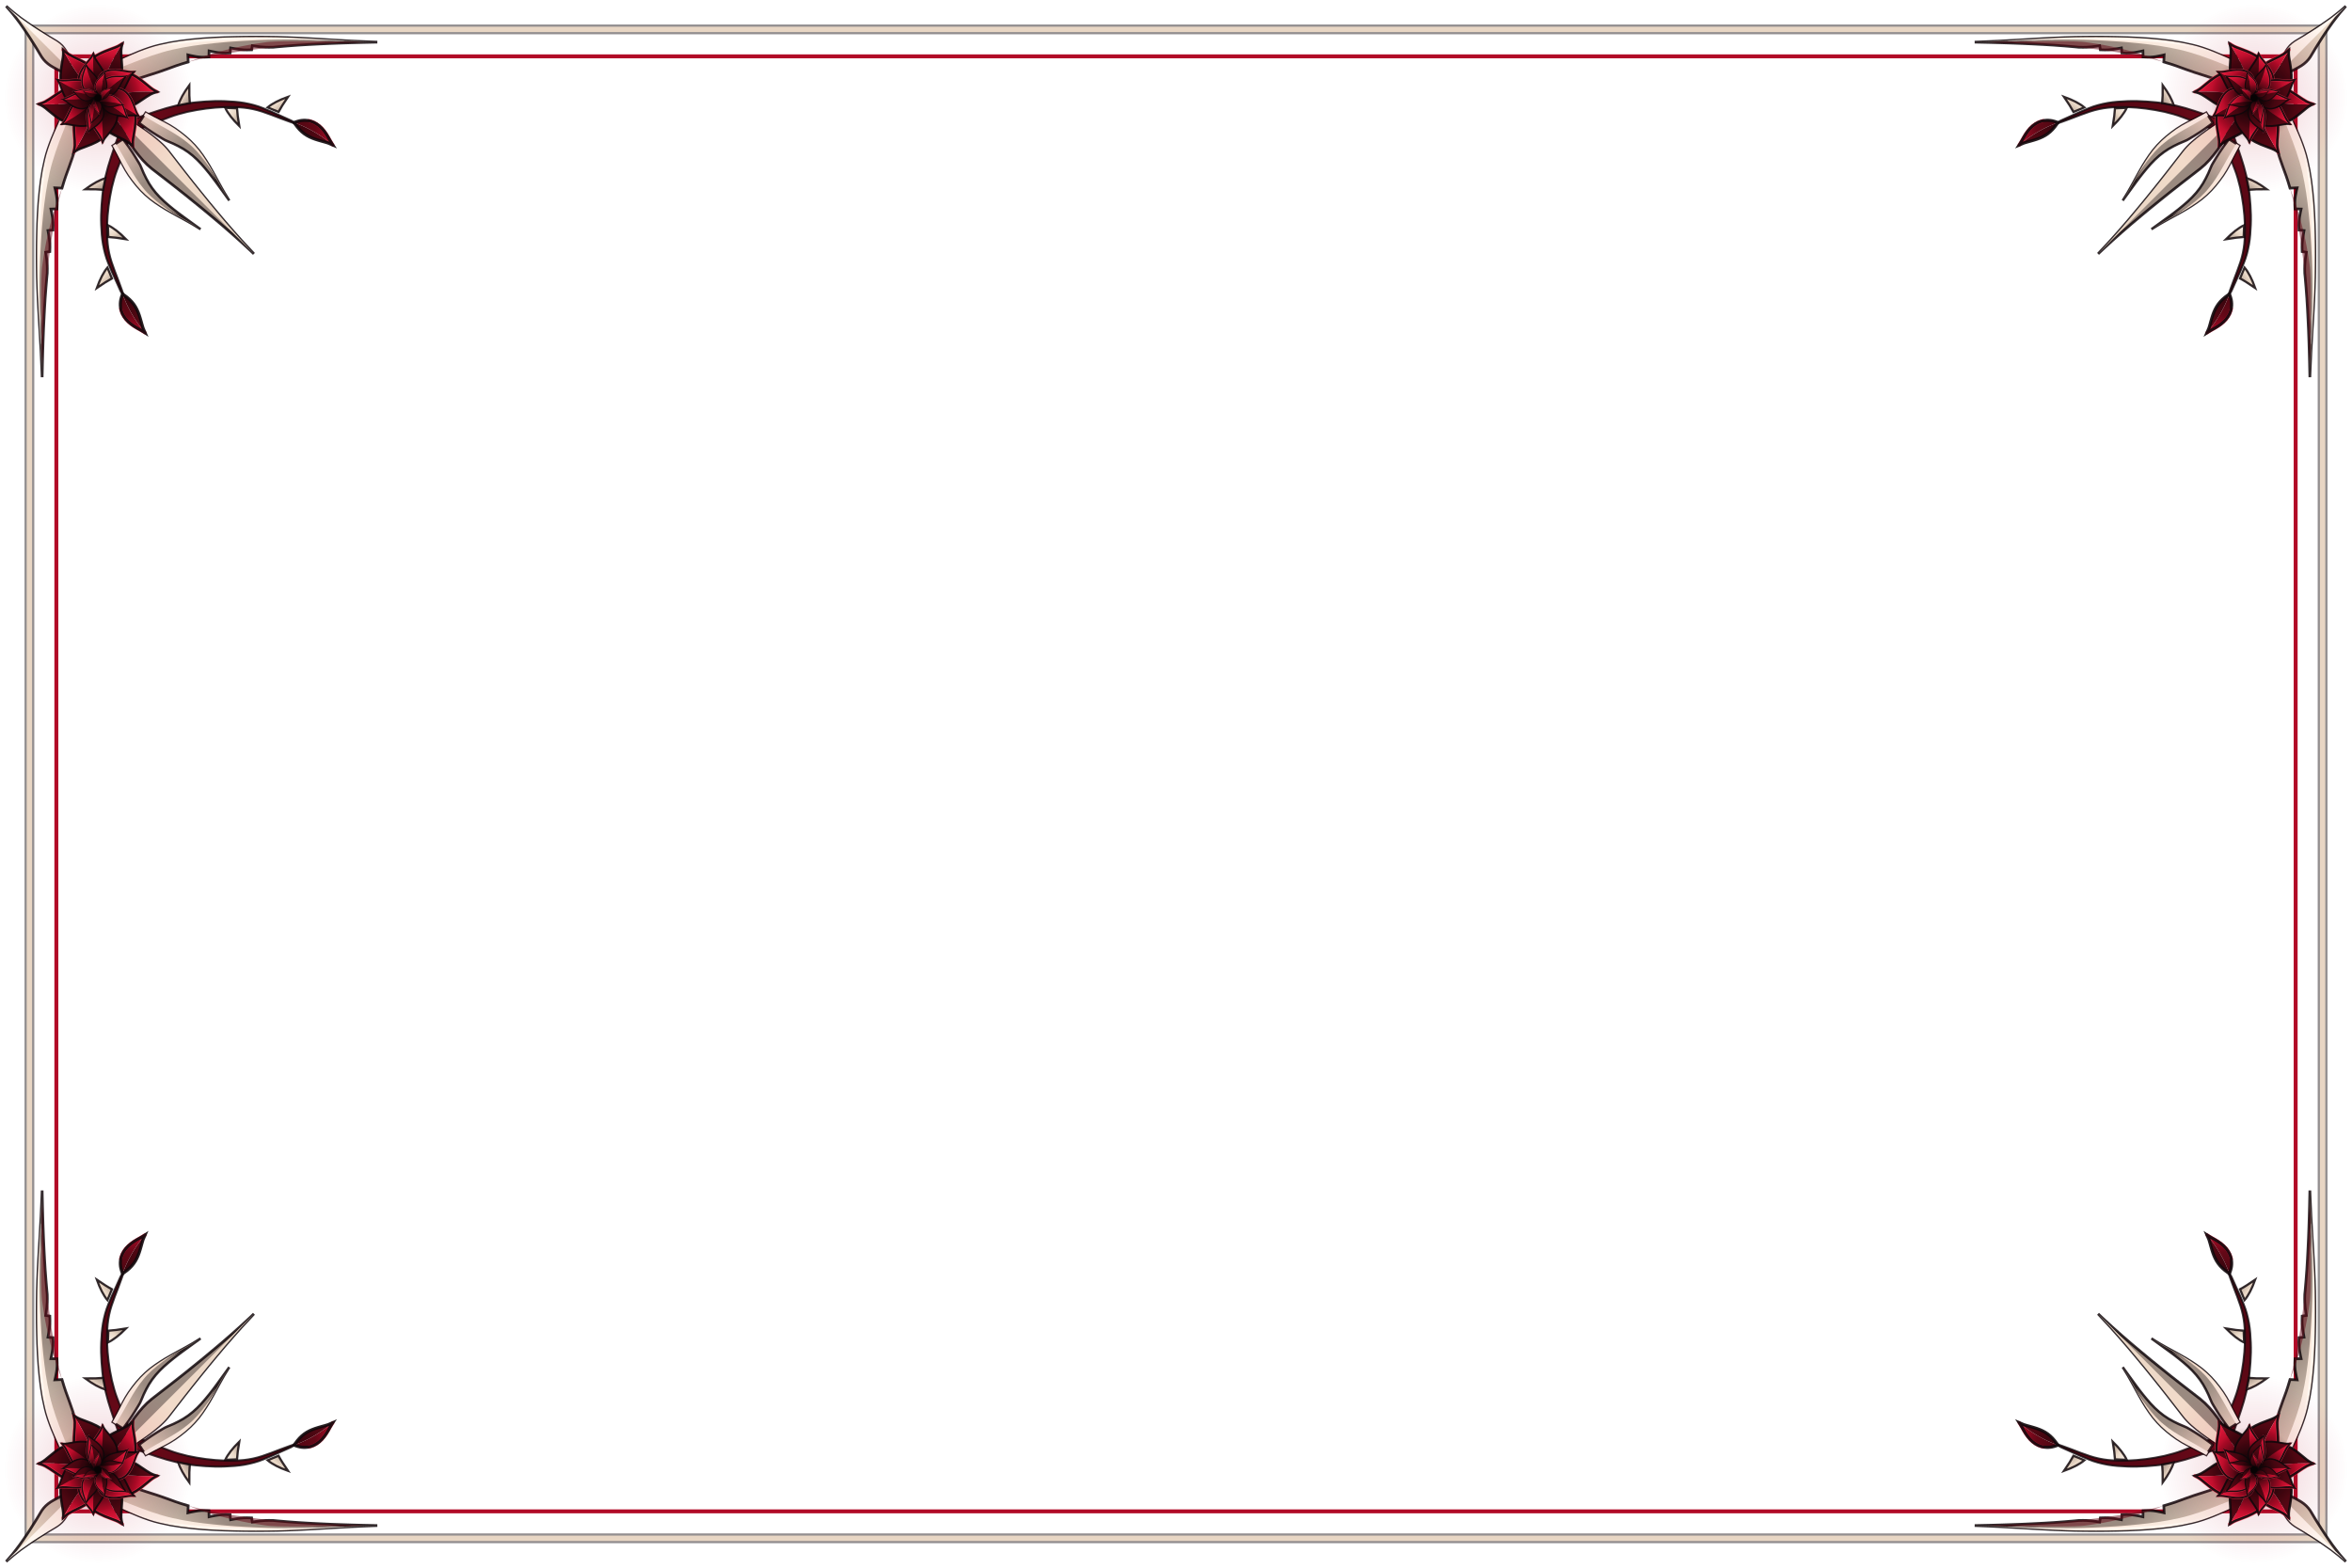
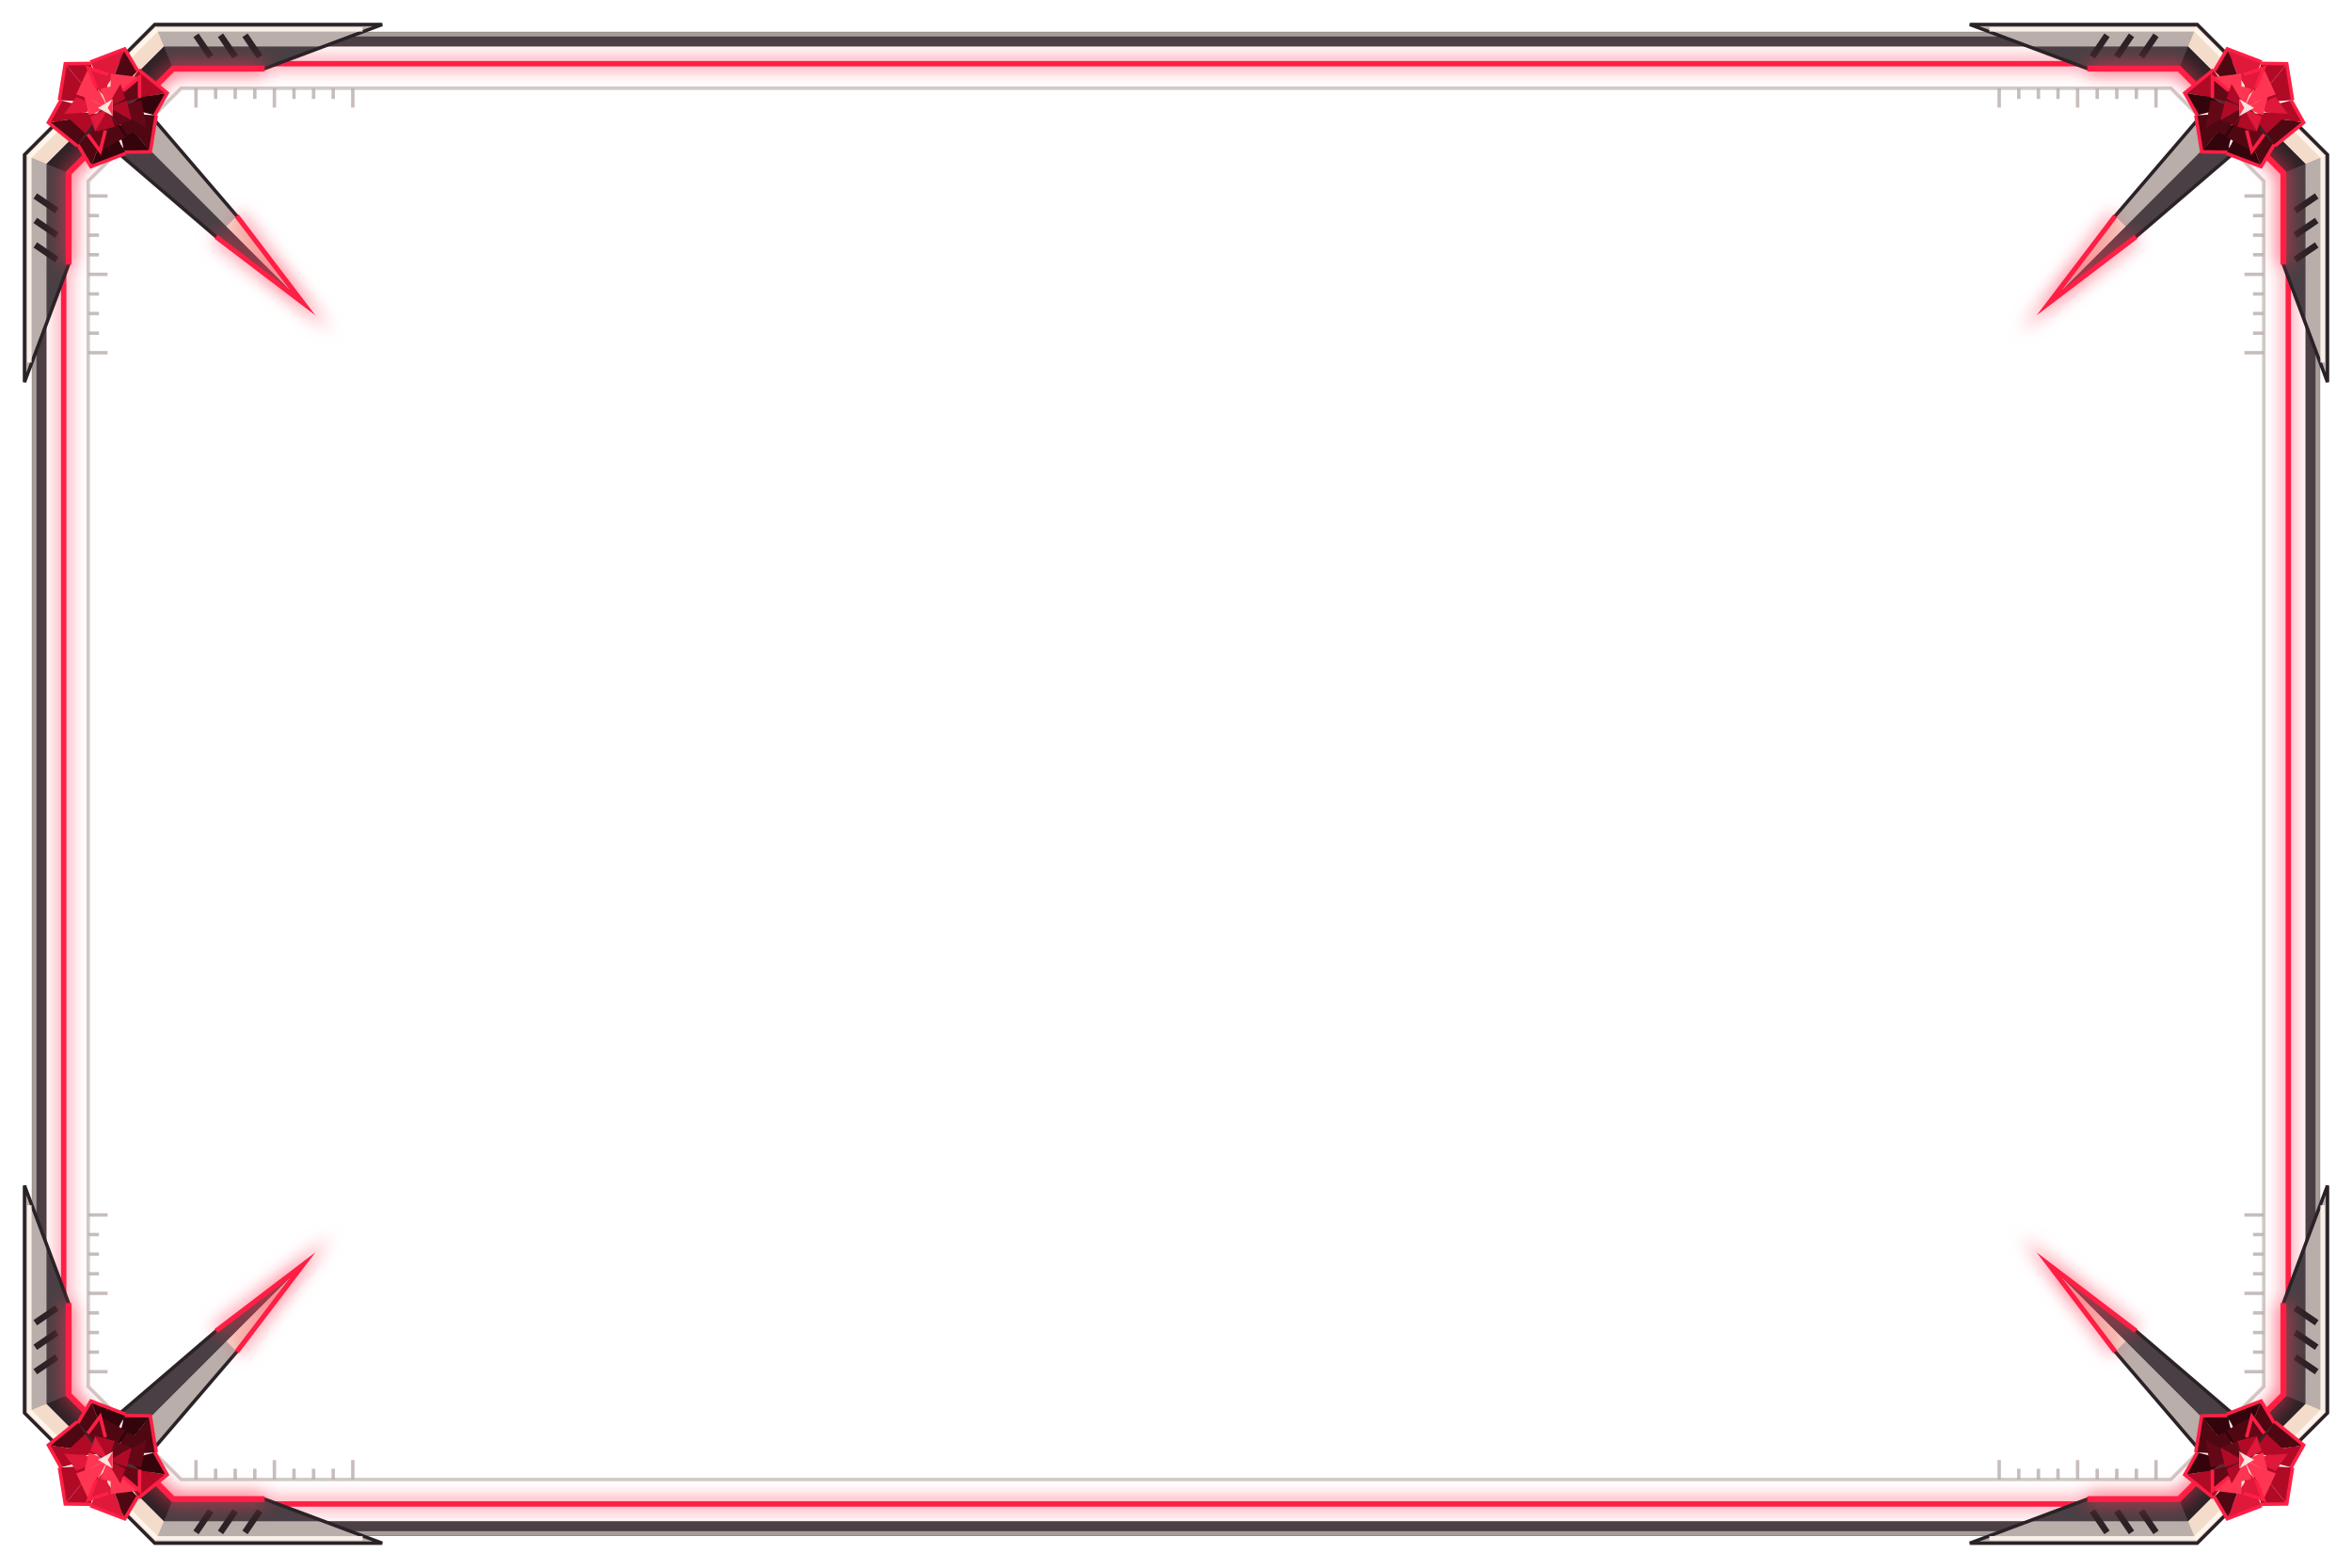
- <svg xmlns="http://www.w3.org/2000/svg" viewBox="0 0 480 320" width="480" height="320" fill="none">
+ <svg xmlns="http://www.w3.org/2000/svg" viewBox="0 0 480 320" width="480" height="320">
  <defs>
-     <linearGradient id="ruinous-frame-card-bl1" gradientUnits="userSpaceOnUse" x1="38.62" y1="-1.32" x2="60.06" y2="23.33">
-       <stop offset="0" stop-color="#fff7f0" />
-       <stop offset="0.55" stop-color="#f4dccb" />
-       <stop offset="1" stop-color="#e8d6c4" />
-     </linearGradient>
-     <linearGradient id="ruinous-frame-card-bs2" gradientUnits="userSpaceOnUse" x1="38.62" y1="-1.32" x2="60.06" y2="23.33">
-       <stop offset="0" stop-color="#e8d6c4" />
-       <stop offset="0.4" stop-color="#9a8a80" />
-       <stop offset="1" stop-color="#9a8a80" />
-     </linearGradient>
-     <linearGradient id="ruinous-frame-card-tn3" gradientUnits="userSpaceOnUse" x1="26" y1="0" x2="60" y2="0">
-       <stop offset="0" stop-color="#640817" />
-       <stop offset="1" stop-color="#4f0712" />
-     </linearGradient>
-     <linearGradient id="ruinous-frame-card-thorn-grad" x1="0" y1="0" x2="1" y2="1">
-       <stop offset="0" stop-color="#fff7f0" />
-       <stop offset="0.5" stop-color="#e8d6c4" />
-       <stop offset="1" stop-color="#9a8a80" />
-     </linearGradient>
-     <linearGradient id="ruinous-frame-card-pg-lit" x1="0" y1="1" x2="0" y2="0">
-       <stop offset="0" stop-color="#34040c" />
-       <stop offset="0.3" stop-color="#640817" />
-       <stop offset="0.66" stop-color="#b10a27" />
-       <stop offset="0.9" stop-color="#e0183a" />
-       <stop offset="1" stop-color="#ff3653" />
-     </linearGradient>
-     <linearGradient id="ruinous-frame-card-pg-shd" x1="0" y1="1" x2="0" y2="0">
-       <stop offset="0" stop-color="#070304" />
-       <stop offset="0.35" stop-color="#34040c" />
-       <stop offset="0.75" stop-color="#4f0712" />
-       <stop offset="1" stop-color="#640817" />
-     </linearGradient>
-     <linearGradient id="ruinous-frame-card-lg-lit" x1="0" y1="1" x2="0" y2="0">
-       <stop offset="0" stop-color="#4f0712" />
-       <stop offset="0.5" stop-color="#640817" />
-       <stop offset="1" stop-color="#b10a27" />
-     </linearGradient>
-     <linearGradient id="ruinous-frame-card-lg-shd" x1="0" y1="1" x2="0" y2="0">
-       <stop offset="0" stop-color="#34040c" />
-       <stop offset="0.6" stop-color="#4f0712" />
-       <stop offset="1" stop-color="#640817" />
-     </linearGradient>
-     <path id="ruinous-frame-card-ll" d="M0 0Q-5.91-7.3-8.15-11.07T-11.95-18.69T-14.4-26.41T-15.56-34.17T-15.5-41.88T-14.3-49.47Q-13.43-53.23-12.06-56.89T-8.87-64.09T-4.85-71.06T-0.16-77.76T5.03-84.23T10.46-90.52Q13.2-93.63 15.6-96.82L18-100Q15.52-92.86 14.37-89.29T12.17-82.14T10.15-75T8.31-67.86T6.66-60.71T5.19-53.57Q4.5-50 3.9-46.43T2.8-39.29T1.88-32.14T1.15-25T0.6-17.86T0.23-10.71Q0.09-7.14 0.05-3.57L0 0Z" />
-     <path id="ruinous-frame-card-lr" d="M0 0Q0.09-7.14 0.23-10.71T0.6-17.86T1.15-25T1.88-32.14T2.8-39.29T3.9-46.43Q4.5-50 5.19-53.57T6.66-60.71T8.31-67.86T10.15-75T12.17-82.14T14.37-89.29Q15.52-92.86 16.76-96.43L18-100Q17.42-92.22 17.57-88.27T18.01-80.43T18.58-72.74T19.08-65.24T19.36-57.95T19.3-50.86Q19.17-47.36 18.8-43.94T17.77-37.17T16.15-30.48T13.87-23.84T10.86-17.18T7.09-10.42Q5-7.02 2.5-3.51L0 0Z" />
-     <path id="ruinous-frame-card-lo" d="M0 0Q-5.91-7.3-8.15-11.07T-11.95-18.69T-14.4-26.41T-15.56-34.17T-15.5-41.88T-14.3-49.47Q-13.43-53.23-12.06-56.89T-8.87-64.09T-4.85-71.06T-0.16-77.76T5.03-84.23T10.46-90.52Q13.2-93.63 15.6-96.82L18-100Q17.42-92.22 17.57-88.27T18.01-80.43T18.58-72.74T19.08-65.24T19.36-57.95T19.3-50.86Q19.17-47.36 18.8-43.94T17.77-37.17T16.15-30.48T13.87-23.84T10.86-17.18T7.09-10.42Q5-7.02 2.5-3.51L0 0Z" stroke="#10070a" stroke-width="6.94" stroke-opacity="0.9" />
-     <g id="ruinous-frame-card-la">
-       <use href="#ruinous-frame-card-ll" fill="url(#ruinous-frame-card-lg-lit)" />
-       <use href="#ruinous-frame-card-lr" fill="url(#ruinous-frame-card-lg-shd)" />
-       <path d="M-15.29-30.3Q-15.82-38.04-15.5-41.88T-14.3-49.47T-12.06-56.89T-8.87-64.09T-4.85-71.06T-0.16-77.76Q2.34-81.05 5.03-84.23T10.46-90.52T15.6-96.82L18-100" stroke="#e0183a" stroke-width="7.64" stroke-opacity="0.75" stroke-linecap="round" />
-       <use href="#ruinous-frame-card-lo" />
+     <filter id="ruinous-frame-card-glow" filterUnits="userSpaceOnUse" x="-12" y="-12" width="504" height="344" color-interpolation-filters="sRGB">
+       <feGaussianBlur stdDeviation="1.7" />
+     </filter>
+   </defs>
+   <g>
+     <path d="M8 32.83L32.83 8L447.17 8L472 32.83L472 287.17L447.17 312L32.83 312L8 287.17Z" fill="none" stroke="#4a3f44" stroke-width="3" stroke-linejoin="miter" />
+     <path d="M7 32.41L32.41 7L447.59 7L473 32.41L473 287.59L447.59 313L32.41 313L7 287.59Z" fill="none" stroke="#b9aeaa" stroke-width="0.9" opacity="0.85" />
+     <path d="M18 36.97L36.97 18L443.03 18L462 36.97L462 283.03L443.03 302L36.97 302L18 283.03Z" fill="none" stroke="#9a8a80" stroke-width="0.7" opacity="0.45" />
+   </g>
+   <g filter="url(#ruinous-frame-card-glow)" opacity="0.55">
+     <path d="M13 34.9L34.9 13L445.1 13L467 34.9L467 285.1L445.1 307L34.9 307L13 285.1Z" fill="none" stroke="#ff3653" stroke-width="2.4" stroke-linejoin="miter" stroke-miterlimit="10" />
+   </g>
+   <path d="M13 34.9L34.9 13L445.1 13L467 34.9L467 285.1L445.1 307L34.9 307L13 285.1Z" fill="none" stroke="#ff1f45" stroke-width="1.1" stroke-linejoin="miter" stroke-miterlimit="10" />
+   <g id="ruinous-frame-card-corner">
+     <g>
+       <polygon points="31.36,24.29 48.33,44.09 61.77,61.77 46.21,46.21 27.83,27.83" fill="#b9aeaa" />
+       <polygon points="27.83,27.83 46.21,46.21 61.77,61.77 44.09,48.33 24.29,31.36" fill="#4a3f44" />
+       <polygon points="48.33,44.09 61.77,61.77 46.21,46.21" fill="#f4dccb" />
+       <path d="M31.36 24.29L48.33 44.09L61.77 61.77L44.09 48.33L24.29 31.36Z" fill="none" stroke="#2a2226" stroke-width="0.7" />
+       <polygon points="5,78 5,31.59 31.59,5 78,5 66,9.5 33.45,9.5 9.5,33.45 9.5,66" fill="#b9aeaa" />
+       <polygon points="9.5,66 9.5,33.45 33.45,9.5 66,9.5 54,14 35.31,14 14,35.31 14,54" fill="#4a3f44" />
+       <polygon points="5,31.59 31.59,5 33.45,9.5 9.5,33.45" fill="#f4dccb" />
+       <polygon points="33.45,9.5 9.5,33.45 14,35.31 35.31,14" fill="#2a2226" />
+       <path d="M5 78L5 31.59L31.59 5L78 5L54 14L35.31 14L14 35.31L14 54Z" fill="none" stroke="#2a2226" stroke-width="0.7" />
+       <polyline points="6,74 6,31.99 31.99,6 74,6" fill="none" stroke="#fff7f0" stroke-width="0.9" opacity="0.9" />
+       <path d="M40 18L40 21.96M44 18L44 20.2M48 18L48 20.2M52 18L52 20.2M56 18L56 21.96M60 18L60 20.2M64 18L64 20.2M68 18L68 20.2M72 18L72 21.96" stroke="#b9aeaa" stroke-width="0.7" opacity="0.8" />
+       <polyline points="40,7.2 43,11.6" fill="none" stroke="#2a2226" stroke-width="1.3" />
+       <polyline points="45,7.2 48,11.6" fill="none" stroke="#2a2226" stroke-width="1.3" />
+       <polyline points="50,7.2 53,11.6" fill="none" stroke="#2a2226" stroke-width="1.3" />
+       <path d="M18 40L21.96 40M18 44L20.2 44M18 48L20.2 48M18 52L20.2 52M18 56L21.96 56M18 60L20.2 60M18 64L20.2 64M18 68L20.2 68M18 72L21.96 72" stroke="#b9aeaa" stroke-width="0.7" opacity="0.8" />
+       <polyline points="7.2,40 11.6,43" fill="none" stroke="#2a2226" stroke-width="1.3" />
+       <polyline points="7.2,45 11.6,48" fill="none" stroke="#2a2226" stroke-width="1.3" />
+       <polyline points="7.2,50 11.6,53" fill="none" stroke="#2a2226" stroke-width="1.3" />
    </g>
-     <g id="ruinous-frame-card-lb">
-       <use href="#ruinous-frame-card-ll" fill="url(#ruinous-frame-card-lg-shd)" />
-       <use href="#ruinous-frame-card-lr" fill="url(#ruinous-frame-card-lg-lit)" />
-       <path d="M15.18-27.16Q17.12-33.81 17.77-37.17T18.8-43.94T19.3-50.86T19.36-57.95T19.08-65.24T18.58-72.74Q18.29-76.54 18.01-80.43T17.57-88.27T17.71-96.11L18-100" stroke="#e0183a" stroke-width="7.64" stroke-opacity="0.75" stroke-linecap="round" />
-       <use href="#ruinous-frame-card-lo" />
+     <g filter="url(#ruinous-frame-card-glow)" opacity="0.6">
+       <polyline points="48.33,44.09 61.77,61.77 44.09,48.33" fill="none" stroke="#ff3653" stroke-width="2.2" stroke-linejoin="miter" stroke-miterlimit="10" />
+       <polyline points="54,14 35.31,14 14,35.31 14,54" fill="none" stroke="#ff3653" stroke-width="2.6" stroke-linejoin="miter" stroke-miterlimit="10" />
    </g>
-     <linearGradient id="ruinous-frame-card-bl4" gradientUnits="userSpaceOnUse" x1="30.67" y1="22.2" x2="46.89" y2="40.85">
-       <stop offset="0" stop-color="#fff7f0" />
-       <stop offset="0.55" stop-color="#f4dccb" />
-       <stop offset="1" stop-color="#e8d6c4" />
-     </linearGradient>
-     <linearGradient id="ruinous-frame-card-bs5" gradientUnits="userSpaceOnUse" x1="30.67" y1="22.2" x2="46.89" y2="40.85">
-       <stop offset="0" stop-color="#e8d6c4" />
-       <stop offset="0.4" stop-color="#9a8a80" />
-       <stop offset="1" stop-color="#9a8a80" />
-     </linearGradient>
-     <linearGradient id="ruinous-frame-card-bl6" gradientUnits="userSpaceOnUse" x1="6" y1="6" x2="50" y2="50">
-       <stop offset="0" stop-color="#fff7f0" />
-       <stop offset="0.55" stop-color="#f4dccb" />
-       <stop offset="1" stop-color="#e8d6c4" />
-     </linearGradient>
-     <linearGradient id="ruinous-frame-card-bs7" gradientUnits="userSpaceOnUse" x1="6" y1="6" x2="50" y2="50">
-       <stop offset="0" stop-color="#e8d6c4" />
-       <stop offset="0.4" stop-color="#9a8a80" />
-       <stop offset="1" stop-color="#9a8a80" />
-     </linearGradient>
-     <radialGradient id="ruinous-frame-card-halo8" gradientUnits="userSpaceOnUse" cx="20" cy="20" r="19.2">
-       <stop offset="0" stop-color="#ff3653" stop-opacity="0.3" />
-       <stop offset="0.4" stop-color="#b10a27" stop-opacity="0.12" />
-       <stop offset="1" stop-color="#b10a27" stop-opacity="0" />
-     </radialGradient>
-     <path id="ruinous-frame-card-bl" d="M0 0Q-9.64-7.37-14.17-11.26T-22.23-19.2T-28.09-27.36T-31.59-35.58T-32.71-43.72T-31.58-51.63Q-30.47-55.51-28.39-59.21T-23.39-66.38T-16.93-73.11T-9.41-79.39T-1.33-85.3T6.62-91.01Q10.46-93.85 13.23-96.92L16-100Q13.8-92.86 12.78-89.29T10.82-82.14T9.02-75T7.39-67.86T5.92-60.71T4.61-53.57Q4-50 3.47-46.43T2.49-39.29T1.67-32.14T1.02-25T0.53-17.86T0.2-10.71Q0.08-7.14 0.04-3.57L0 0Z" />
-     <path id="ruinous-frame-card-br" d="M0 0Q0.08-7.14 0.2-10.71T0.53-17.86T1.02-25T1.67-32.14T2.49-39.29T3.47-46.43Q4-50 4.61-53.57T5.92-60.71T7.39-67.86T9.02-75T10.82-82.14T12.78-89.29Q13.8-92.86 14.9-96.43L16-100Q16.21-92.14 17.23-88.04T19.61-79.86T22.36-71.82T25-64.06T27.14-56.61T28.51-49.49Q28.96-46.01 28.85-42.66T27.98-36.08T25.76-29.65T22.1-23.29T17.01-16.88T10.62-10.32Q7.12-6.98 3.56-3.49L0 0Z" />
-     <path id="ruinous-frame-card-bo" d="M0 0Q-9.64-7.37-14.17-11.26T-22.23-19.2T-28.09-27.36T-31.59-35.58T-32.71-43.72T-31.58-51.63Q-30.47-55.51-28.39-59.21T-23.39-66.38T-16.93-73.11T-9.41-79.39T-1.33-85.3T6.62-91.01Q10.46-93.85 13.23-96.92L16-100Q16.21-92.14 17.23-88.04T19.61-79.86T22.36-71.82T25-64.06T27.14-56.61T28.51-49.49Q28.96-46.01 28.85-42.66T27.98-36.08T25.76-29.65T22.1-23.29T17.01-16.88T10.62-10.32Q7.12-6.98 3.56-3.49L0 0Z" stroke="#10070a" stroke-width="4.17" stroke-opacity="0.9" />
-     <g id="ruinous-frame-card-ba">
-       <use href="#ruinous-frame-card-bl" fill="url(#ruinous-frame-card-pg-lit)" />
-       <use href="#ruinous-frame-card-br" fill="url(#ruinous-frame-card-pg-shd)" />
-       <path d="M-30.44-31.47Q-32.73-39.69-32.71-43.72T-31.58-51.63T-28.39-59.21T-23.39-66.38T-16.93-73.11T-9.41-79.39Q-5.43-82.42-1.33-85.3T6.62-91.01T13.23-96.92L16-100" stroke="#ff3653" stroke-width="5.83" stroke-opacity="0.75" stroke-linecap="round" />
-       <use href="#ruinous-frame-card-bo" />
+     <g>
+       <polyline points="48.33,44.09 61.77,61.77 44.09,48.33" fill="none" stroke="#ff1f45" stroke-width="1" stroke-linejoin="miter" stroke-miterlimit="10" />
+       <polyline points="54,14 35.31,14 14,35.31 14,54" fill="none" stroke="#ff1f45" stroke-width="1.2" stroke-linejoin="miter" stroke-miterlimit="10" />
    </g>
-     <g id="ruinous-frame-card-bb">
-       <use href="#ruinous-frame-card-bl" fill="url(#ruinous-frame-card-pg-shd)" />
-       <use href="#ruinous-frame-card-br" fill="url(#ruinous-frame-card-pg-lit)" />
-       <path d="M24.3-26.47Q27.22-32.84 27.98-36.08T28.85-42.66T28.51-49.49T27.14-56.61T25-64.06T22.36-71.82Q20.96-75.78 19.61-79.86T17.23-88.04T16.11-96.07L16-100" stroke="#ff3653" stroke-width="5.83" stroke-opacity="0.75" stroke-linecap="round" />
-       <use href="#ruinous-frame-card-bo" />
+     <g>
+       <polygon points="21.22,18.33 18.42,12.66 25.45,9.98 23.47,15.08" fill="#e0183a" />
+       <polygon points="23.88,18.75 23.47,15.08 25.45,9.98 28.1,14.46" fill="#4f0712" />
+       <polygon points="24.79,19.49 28.29,14.23 34.13,18.98 28.73,19.81" fill="#b10a27" />
+       <polygon points="25.75,22 28.73,19.81 34.13,18.98 31.58,23.52" fill="#34040c" />
+       <polygon points="25.57,23.16 31.88,23.56 30.68,30.99 27.26,26.73" fill="#4f0712" />
+       <polygon points="23.88,25.25 27.26,26.73 30.68,30.99 25.48,31.06" fill="#34040c" />
+       <polygon points="22.78,25.67 25.58,31.34 18.55,34.02 20.53,28.92" fill="#34040c" />
+       <polygon points="20.13,25.25 20.53,28.92 18.55,34.02 15.9,29.54" fill="#4f0712" />
+       <polygon points="19.21,24.51 15.71,29.77 9.87,25.02 15.27,24.19" fill="#4f0712" />
+       <polygon points="18.25,22 15.27,24.19 9.87,25.02 12.42,20.48" fill="#b10a27" />
+       <polygon points="18.43,20.84 12.12,20.44 13.32,13.01 16.74,17.27" fill="#b10a27" />
+       <polygon points="20.13,18.75 16.74,17.27 13.32,13.01 18.52,12.94" fill="#b10a27" />
+       <polygon points="22.52,20.07 22.61,15.03 28.47,15.75 25.12,18.54" fill="#ff3653" />
+       <polygon points="23.78,21.09 25.12,18.54 28.47,15.75 28.49,20.01" fill="#640817" />
+       <polygon points="24,21.9 28.82,20.43 29.95,26.23 26.26,23.9" fill="#640817" />
+       <polygon points="23.42,23.41 26.26,23.9 29.95,26.23 25.89,27.56" fill="#4f0712" />
+       <polygon points="22.71,23.87 25.61,28 20.44,30.86 21.51,26.63" fill="#4f0712" />
+       <polygon points="21.1,23.79 21.51,26.63 20.44,30.86 17.91,27.42" fill="#640817" />
+       <polygon points="20.44,23.25 17.41,27.28 13.09,23.25 17.44,22.97" fill="#b10a27" />
+       <polygon points="20.02,21.69 17.44,22.97 13.09,23.25 15.58,19.79" fill="#e0183a" />
+       <polygon points="20.33,20.9 15.56,19.26 18.05,13.91 19.67,17.96" fill="#ff3653" />
+       <polygon points="21.68,20.03 19.67,17.96 18.05,13.91 22.12,15.21" fill="#e0183a" />
+       <polygon points="22,22 20.52,18.15 24.58,17.14 22.85,20.09" fill="#ff3653" />
+       <polygon points="22,22 22.85,20.09 24.58,17.14 25.57,20.18" fill="#b10a27" />
+       <polygon points="22,22 25.85,20.52 26.86,24.58 23.91,22.85" fill="#b10a27" />
+       <polygon points="22,22 23.91,22.85 26.86,24.58 23.82,25.57" fill="#640817" />
+       <polygon points="22,22 23.48,25.85 19.42,26.86 21.15,23.91" fill="#b10a27" />
+       <polygon points="22,22 21.15,23.91 19.42,26.86 18.43,23.82" fill="#e0183a" />
+       <polygon points="22,22 18.15,23.48 17.14,19.42 20.09,21.15" fill="#ff3653" />
+       <polygon points="22,22 20.09,21.15 17.14,19.42 20.18,18.43" fill="#ff3653" />
+       <polygon points="22.97,20.25 23.03,23.71 20,22.03" fill="#fff7f0" opacity="0.9" />
+       <polygon points="22,22 22.97,20.25 23.03,23.71" fill="#ff3653" />
+       <polyline points="18.42,12.66 25.45,9.98 28.1,14.46" fill="none" stroke="#ff1f45" stroke-width="0.7" stroke-linejoin="miter" stroke-miterlimit="12" />
+       <polyline points="28.29,14.23 34.13,18.98 31.58,23.52" fill="none" stroke="#ff1f45" stroke-width="0.7" stroke-linejoin="miter" stroke-miterlimit="12" />
+       <polyline points="31.88,23.56 30.68,30.99 25.48,31.06" fill="none" stroke="#ff1f45" stroke-width="0.7" stroke-linejoin="miter" stroke-miterlimit="12" />
+       <polyline points="25.58,31.34 18.55,34.02 15.9,29.54" fill="none" stroke="#ff1f45" stroke-width="0.7" stroke-linejoin="miter" stroke-miterlimit="12" />
+       <polyline points="15.71,29.77 9.87,25.02 12.42,20.48" fill="none" stroke="#ff1f45" stroke-width="0.7" stroke-linejoin="miter" stroke-miterlimit="12" />
+       <polyline points="12.12,20.44 13.32,13.01 18.52,12.94" fill="none" stroke="#ff1f45" stroke-width="0.7" stroke-linejoin="miter" stroke-miterlimit="12" />
+       <polyline points="25.12,18.54 28.47,15.75 28.49,20.01" fill="none" stroke="#ff1f45" stroke-width="0.7" stroke-linejoin="miter" stroke-miterlimit="12" />
+       <polyline points="21.51,26.63 20.44,30.86 17.91,27.42" fill="none" stroke="#ff1f45" stroke-width="0.7" stroke-linejoin="miter" stroke-miterlimit="12" />
+       <polyline points="19.67,17.96 18.05,13.91 22.12,15.21" fill="none" stroke="#ff1f45" stroke-width="0.7" stroke-linejoin="miter" stroke-miterlimit="12" />
    </g>
-     <radialGradient id="ruinous-frame-card-occl" cx="0.5" cy="0.5" r="0.5">
-       <stop offset="0" stop-color="#070304" stop-opacity="0.55" />
-       <stop offset="0.6" stop-color="#070304" stop-opacity="0.3" />
-       <stop offset="1" stop-color="#070304" stop-opacity="0" />
-     </radialGradient>
-     <path id="ruinous-frame-card-sl" d="M0 0Q-6.66-7.34-10.03-11.21T-16.12-19.1T-20.72-27.23T-23.57-35.46T-24.58-43.65T-23.77-51.64Q-22.91-55.58-21.21-59.34T-17.06-66.63T-11.53-73.46T-4.89-79.81T2.51-85.72T10.12-91.34Q13.91-94.1 16.95-97.05L20-100Q17.24-92.86 15.97-89.29T13.52-82.14T11.28-75T9.23-67.86T7.4-60.71T5.77-53.57Q5-50 4.34-46.43T3.11-39.29T2.09-32.14T1.28-25T0.66-17.86T0.26-10.71Q0.1-7.14 0.05-3.57L0 0Z" />
-     <path id="ruinous-frame-card-sr" d="M0 0Q0.1-7.14 0.26-10.71T0.66-17.86T1.28-25T2.09-32.14T3.11-39.29T4.34-46.43Q5-50 5.77-53.57T7.4-60.71T9.23-67.86T11.28-75T13.52-82.14T15.97-89.29Q17.24-92.86 18.62-96.43L20-100Q19.47-92.03 19.87-87.92T20.86-79.76T22.05-71.79T23.08-64.12T23.71-56.77T23.75-49.73Q23.61-46.28 23.07-42.95T21.57-36.38T19.2-29.93T15.94-23.51T11.85-17.03T7.11-10.39Q4.61-7.01 2.3-3.51L0 0Z" />
-     <path id="ruinous-frame-card-so" d="M0 0Q-6.66-7.34-10.03-11.21T-16.12-19.1T-20.72-27.23T-23.57-35.46T-24.58-43.65T-23.77-51.64Q-22.91-55.58-21.21-59.34T-17.06-66.63T-11.53-73.46T-4.89-79.81T2.51-85.72T10.12-91.34Q13.91-94.1 16.95-97.05L20-100Q19.47-92.03 19.87-87.92T20.86-79.76T22.05-71.79T23.08-64.12T23.71-56.77T23.75-49.73Q23.61-46.28 23.07-42.95T21.57-36.38T19.2-29.93T15.94-23.51T11.85-17.03T7.11-10.39Q4.61-7.01 2.3-3.51L0 0Z" stroke="#10070a" stroke-width="4.17" stroke-opacity="0.9" />
-     <g id="ruinous-frame-card-sa">
-       <use href="#ruinous-frame-card-sl" fill="url(#ruinous-frame-card-pg-lit)" />
-       <use href="#ruinous-frame-card-sr" fill="url(#ruinous-frame-card-pg-shd)" />
-       <path d="M-22.6-31.34Q-24.54-39.58-24.58-43.65T-23.77-51.64T-21.21-59.34T-17.06-66.63T-11.53-73.46T-4.89-79.81Q-1.32-82.87 2.51-85.72T10.12-91.34T16.95-97.05L20-100" stroke="#ff3653" stroke-width="5.83" stroke-opacity="0.75" stroke-linecap="round" />
-       <use href="#ruinous-frame-card-so" />
-     </g>
-     <g id="ruinous-frame-card-sb">
-       <use href="#ruinous-frame-card-sl" fill="url(#ruinous-frame-card-pg-shd)" />
-       <use href="#ruinous-frame-card-sr" fill="url(#ruinous-frame-card-pg-lit)" />
-       <path d="M17.79-26.73Q20.61-33.13 21.57-36.38T23.07-42.95T23.75-49.73T23.71-56.77T23.08-64.12T22.05-71.79Q21.46-75.71 20.86-79.76T19.87-87.92T19.73-96.02L20-100" stroke="#ff3653" stroke-width="5.83" stroke-opacity="0.75" stroke-linecap="round" />
-       <use href="#ruinous-frame-card-so" />
-     </g>
-     <g id="ruinous-frame-card-half">
-       <path d="M21.5 13.56Q23.44 12.73 24.41 12.29T26.37 11.41T28.37 10.57T30.45 9.81T32.6 9.2T34.8 8.73Q35.9 8.53 37 8.38T39.19 8.12T41.37 7.92T43.55 7.78T45.73 7.68T47.9 7.62Q48.98 7.59 50.06 7.58T52.23 7.57T54.39 7.58T56.55 7.61T58.72 7.68T60.87 7.77Q61.95 7.83 63.03 7.88T65.18 8T67.33 8.13T69.48 8.25T71.63 8.37T73.77 8.47Q74.85 8.53 75.92 8.56L77 8.6Q74.85 8.64 73.77 8.67T71.62 8.73T69.46 8.8T67.31 8.88T65.16 8.98T63.01 9.09Q61.94 9.15 60.86 9.22T58.72 9.38T56.71 9.55L55.78 9.64Q54.72 9.67 54.18 9.64T53.11 9.56T52.04 9.42L51.5 9.33L51.36 10.17L51.36 10.17Q50.29 10.21 49.76 10.18T48.68 10.07T47.61 9.89L47.06 9.79L46.96 10.82L46.96 10.82Q45.9 10.87 45.37 10.83T44.3 10.71T43.21 10.51L42.67 10.39L42.64 11.63L42.64 11.63Q41.59 11.69 41.06 11.66T39.99 11.54T38.9 11.33L38.34 11.2L38.41 12.65Q36.84 13.11 35.9 13.44T34.03 14.12T32.14 14.78T30.2 15.4T28.19 16.05T26.11 16.69Q25.06 17 23.98 17.28L22.89 17.57Z" fill="url(#ruinous-frame-card-bs2)" stroke="#10070a" stroke-width="0.55" stroke-opacity="0.85" stroke-miterlimit="10" />
-       <path d="M21.5 13.56Q23.44 12.73 24.41 12.29T26.37 11.41T28.37 10.57T30.45 9.81T32.6 9.2T34.8 8.73Q35.9 8.53 37 8.38T39.19 8.12T41.37 7.92T43.55 7.78T45.73 7.68T47.9 7.62Q48.98 7.59 50.06 7.58T52.23 7.57T54.39 7.58T56.55 7.61T58.72 7.68T60.87 7.77Q61.95 7.83 63.03 7.88T65.18 8T67.33 8.13T69.48 8.25T71.63 8.37T73.77 8.47Q74.85 8.53 75.92 8.56L77 8.6Q74.85 8.54 73.77 8.51T71.62 8.43T69.47 8.34T67.32 8.24T65.17 8.15T63.02 8.09Q61.95 8.07 60.87 8.07T58.72 8.06T56.56 8.08T54.41 8.14T52.25 8.22T50.1 8.33Q49.03 8.39 47.95 8.46T45.8 8.62T43.66 8.82T41.51 9.06T39.38 9.35T37.25 9.71Q36.19 9.91 35.13 10.15T33.04 10.7T30.98 11.35T28.94 12.08T26.93 12.86T24.93 13.64Q23.93 14.03 22.93 14.4L21.92 14.76Z" fill="url(#ruinous-frame-card-bl1)" />
-       <path d="M38.41 12.65Q39.83 12.27 40.54 12.1T41.98 11.77T43.43 11.47T44.89 11.18T46.36 10.92T47.84 10.68Q48.58 10.57 49.33 10.46T50.82 10.25T52.31 10.05T53.81 9.86T55.31 9.69T56.81 9.54Q57.56 9.47 58.31 9.41T59.81 9.29T61.32 9.19T62.83 9.1T64.35 9.02T65.86 8.95Q66.62 8.91 67.38 8.88T68.89 8.82T70.41 8.77T71.93 8.72T73.44 8.68L74.2 8.66Q74.2 8.66 73.45 8.6T71.93 8.54T70.42 8.52T68.9 8.49T67.39 8.47T65.87 8.44Q65.12 8.43 64.36 8.43T62.84 8.41T61.33 8.41T59.81 8.41T58.3 8.42T56.79 8.45Q56.03 8.47 55.28 8.52T53.77 8.69T52.26 8.92T50.76 9.17T49.27 9.46T47.78 9.79Q47.04 9.95 46.3 10.14T44.83 10.52T43.37 10.94T41.93 11.39T40.51 11.87T39.11 12.39L38.41 12.65Z" fill="#640817" fill-opacity="0.5" />
-       <path d="M26.61 11.46Q29.17 10.4 30.51 9.96T33.23 9.21T36.01 8.68T38.78 8.32T41.54 8.06T44.3 7.89Q45.68 7.83 47.05 7.79T49.8 7.74T52.54 7.71T55.28 7.72T58.02 7.77T60.75 7.86Q62.12 7.92 63.48 7.98T66.21 8.12T68.93 8.26L70.29 8.33Q70.29 8.4 68.93 8.35T66.2 8.25T63.48 8.15T60.75 8.07T58.02 8.02T55.28 8.02Q53.92 8.03 52.55 8.06T49.82 8.14T47.09 8.25T44.35 8.37T41.6 8.51T38.85 8.73Q37.47 8.86 36.08 9.04T33.31 9.49T30.57 10.16T27.92 11.01L26.61 11.46Z" fill="#fff7f0" fill-opacity="0.95" />
-       <path d="M26.4 27.18Q28.26 26.46 29.18 26.09T31 25.33T32.8 24.6T34.61 23.91T36.42 23.31T38.26 22.83Q39.2 22.63 40.15 22.46T42.06 22.17T43.98 21.97T45.91 21.86T47.84 21.86T49.76 21.98Q50.71 22.08 51.65 22.28T53.5 22.78T55.34 23.43T57.17 24.13T59.02 24.81L59.95 25.14Q60.05 24.86 59.15 24.48T57.36 23.68T55.57 22.87T53.74 22.1T51.85 21.46T49.89 21.02Q48.9 20.85 47.9 20.77T45.91 20.65T43.91 20.63T41.92 20.72T39.93 20.89T37.94 21.16Q36.95 21.32 35.96 21.55T34 22.06T32.1 22.65T30.22 23.28T28.36 23.92T26.52 24.52L25.6 24.82Z" fill="url(#ruinous-frame-card-tn3)" stroke="#10070a" stroke-width="0.4" stroke-opacity="0.8" />
-       <path d="M36.38 21.5Q36.9 19.75 38.63 17.39Q38.61 19.78 38.74 21.04Z" fill="url(#ruinous-frame-card-thorn-grad)" stroke="#10070a" stroke-width="0.45" stroke-opacity="0.85" stroke-linejoin="miter" />
-       <path d="M45.97 22.02Q46.75 23.67 48.83 25.73Q48.44 23.38 48.37 22.11Z" fill="url(#ruinous-frame-card-thorn-grad)" stroke="#10070a" stroke-width="0.45" stroke-opacity="0.85" stroke-linejoin="miter" />
-       <path d="M54.62 21.92Q56.02 20.75 58.78 19.76Q57.43 21.73 56.84 22.85Z" fill="url(#ruinous-frame-card-thorn-grad)" stroke="#10070a" stroke-width="0.45" stroke-opacity="0.85" stroke-linejoin="miter" />
-       <use href="#ruinous-frame-card-la" transform="translate(60 25) rotate(109.86) scale(0.09 0.09)" />
-       <path d="M29.74 23Q30.82 23.59 31.37 23.88T32.47 24.45T33.58 25.02T34.69 25.63T35.77 26.31T36.82 27.07Q37.33 27.46 37.84 27.88T38.82 28.75T39.73 29.68T40.58 30.67T41.35 31.71T42.06 32.77Q42.4 33.31 42.73 33.85T43.36 34.95T43.97 36.05T44.57 37.15T45.18 38.25T45.8 39.33Q46.12 39.87 46.46 40.4L46.79 40.93Q46.06 39.92 45.69 39.41T44.95 38.39T44.21 37.37T43.46 36.36T42.69 35.37T41.9 34.41Q41.5 33.93 41.09 33.48T40.24 32.6T39.35 31.79T38.42 31.06T37.44 30.41T36.42 29.84Q35.9 29.57 35.36 29.32T34.25 28.85T33.16 28.3T32.11 27.66T31.04 26.98T29.98 26.26Q29.45 25.89 28.93 25.49L28.41 25.1Z" fill="url(#ruinous-frame-card-bs5)" stroke="#10070a" stroke-width="0.5" stroke-opacity="0.85" stroke-miterlimit="10" />
-       <path d="M29.74 23Q30.82 23.59 31.37 23.88T32.47 24.45T33.58 25.02T34.69 25.63T35.77 26.31T36.82 27.07Q37.33 27.46 37.84 27.88T38.82 28.75T39.73 29.68T40.58 30.67T41.35 31.71T42.06 32.77Q42.4 33.31 42.73 33.85T43.36 34.95T43.97 36.05T44.57 37.15T45.18 38.25T45.8 39.33Q46.12 39.87 46.46 40.4L46.79 40.93Q46.11 39.88 45.78 39.35T45.14 38.27T44.52 37.18T43.89 36.1T43.23 35.03T42.54 33.97Q42.19 33.45 41.82 32.94T41.06 31.94T40.24 30.98T39.36 30.07T38.41 29.24T37.42 28.46Q36.9 28.09 36.38 27.75T35.31 27.08T34.23 26.45T33.13 25.83T32.04 25.22T30.95 24.59Q30.41 24.28 29.88 23.95L29.35 23.62Z" fill="url(#ruinous-frame-card-bl4)" />
-     </g>
-     <g id="ruinous-frame-card-corner">
-       <use href="#ruinous-frame-card-half" />
-       <use href="#ruinous-frame-card-half" transform="matrix(0 1 1 0 0 0)" />
-       <path d="M25.26 27.47Q26.72 29.64 27.5 30.69T29.13 32.69T31 34.45T33.05 36.04T35.1 37.63T37.13 39.23Q38.15 40.04 39.15 40.85T41.16 42.48T43.15 44.13T45.12 45.79T47.07 47.48T48.99 49.19Q49.95 50.05 50.89 50.94L51.82 51.82Q50.05 49.95 49.19 48.99T47.48 47.07T45.79 45.12T44.13 43.15T42.48 41.16T40.85 39.15Q40.04 38.15 39.23 37.13T37.63 35.1T36.04 33.05T34.45 31T32.69 29.13T30.69 27.5Q29.64 26.72 28.56 25.99L27.47 25.26Z" fill="url(#ruinous-frame-card-bs7)" stroke="#10070a" stroke-width="0.55" stroke-opacity="0.85" stroke-miterlimit="10" />
-       <path d="M26.36 26.36Q28.18 28.18 29.09 29.09T30.91 30.91T32.73 32.73T34.55 34.55T36.36 36.36T38.18 38.18Q39.09 39.09 40 40T41.82 41.82T43.64 43.64T45.46 45.46T47.27 47.27T49.09 49.09Q50 50 50.91 50.91L51.82 51.82Q50.05 49.95 49.19 48.99T47.48 47.07T45.79 45.12T44.13 43.15T42.48 41.16T40.85 39.15Q40.04 38.15 39.23 37.13T37.63 35.1T36.04 33.05T34.45 31T32.69 29.13T30.69 27.5Q29.64 26.72 28.56 25.99L27.47 25.26Z" fill="url(#ruinous-frame-card-bl6)" />
-       <path d="M14.65 12.62Q14.06 11.44 13.74 10.88T13.04 9.81T12.17 8.91T11.12 8.2T10.01 7.54T8.92 6.86Q8.37 6.53 7.84 6.18T6.77 5.48T5.72 4.76T4.68 4.03T3.67 3.27T2.68 2.49Q2.2 2.1 1.73 1.68L1.26 1.26Q2.1 2.2 2.49 2.68T3.27 3.67T4.03 4.68T4.76 5.72T5.48 6.77T6.18 7.84Q6.53 8.37 6.86 8.92T7.54 10.01T8.2 11.12T8.91 12.17T9.81 13.04T10.88 13.74Q11.44 14.06 12.03 14.36L12.62 14.65Z" fill="url(#ruinous-frame-card-bs7)" stroke="#10070a" stroke-width="0.55" stroke-opacity="0.85" stroke-miterlimit="10" />
-       <path d="M14.65 12.62Q14.06 11.44 13.74 10.88T13.04 9.81T12.17 8.91T11.12 8.2T10.01 7.54T8.92 6.86Q8.37 6.53 7.84 6.18T6.77 5.48T5.72 4.76T4.68 4.03T3.67 3.27T2.68 2.49Q2.2 2.1 1.73 1.68L1.26 1.26Q2.15 2.15 2.59 2.59T3.47 3.47T4.36 4.36T5.24 5.24T6.12 6.12T7.01 7.01Q7.45 7.45 7.89 7.89T8.77 8.77T9.66 9.66T10.54 10.54T11.43 11.43T12.31 12.31Q12.75 12.75 13.19 13.19L13.64 13.64Z" fill="url(#ruinous-frame-card-bl6)" />
-       <circle cx="20" cy="20" r="19.2" fill="url(#ruinous-frame-card-halo8)" />
-       <use href="#ruinous-frame-card-bb" transform="translate(20 20) rotate(-45) scale(0.12 0.12)" />
-       <use href="#ruinous-frame-card-ba" transform="translate(20 20) rotate(15) scale(0.12 0.12)" />
-       <use href="#ruinous-frame-card-ba" transform="translate(20 20) rotate(75) scale(0.12 0.12)" />
-       <use href="#ruinous-frame-card-ba" transform="translate(20 20) rotate(135) scale(0.12 0.12)" />
-       <use href="#ruinous-frame-card-bb" transform="translate(20 20) rotate(195) scale(0.12 0.12)" />
-       <use href="#ruinous-frame-card-bb" transform="translate(20 20) rotate(255) scale(0.12 0.12)" />
-       <circle cx="20" cy="20" r="8.89" fill="url(#ruinous-frame-card-occl)" />
-       <use href="#ruinous-frame-card-ba" transform="translate(20 20) rotate(-15) scale(0.09 0.09)" />
-       <use href="#ruinous-frame-card-ba" transform="translate(20 20) rotate(45) scale(0.09 0.09)" />
-       <use href="#ruinous-frame-card-ba" transform="translate(20 20) rotate(105) scale(0.09 0.09)" />
-       <use href="#ruinous-frame-card-bb" transform="translate(20 20) rotate(165) scale(0.09 0.09)" />
-       <use href="#ruinous-frame-card-bb" transform="translate(20 20) rotate(225) scale(0.09 0.09)" />
-       <use href="#ruinous-frame-card-bb" transform="translate(20 20) rotate(285) scale(0.09 0.09)" />
-       <circle cx="20" cy="20" r="6.38" fill="url(#ruinous-frame-card-occl)" />
-       <use href="#ruinous-frame-card-sa" transform="translate(20.39 19.72) rotate(-35) scale(0.07 0.07)" />
-       <use href="#ruinous-frame-card-sa" transform="translate(20.38 20.29) rotate(37) scale(0.07 0.07)" />
-       <use href="#ruinous-frame-card-sa" transform="translate(19.84 20.45) rotate(109) scale(0.07 0.07)" />
-       <use href="#ruinous-frame-card-sb" transform="translate(19.52 19.99) rotate(181) scale(0.07 0.07)" />
-       <use href="#ruinous-frame-card-sb" transform="translate(19.86 19.54) rotate(253) scale(0.07 0.07)" />
-       <circle cx="20" cy="20" r="4.33" fill="url(#ruinous-frame-card-occl)" />
-       <use href="#ruinous-frame-card-sa" transform="translate(20.84 19.93) rotate(-5) scale(0.05 0.05)" />
-       <use href="#ruinous-frame-card-sa" transform="translate(20.07 20.84) rotate(85) scale(0.05 0.05)" />
-       <use href="#ruinous-frame-card-sb" transform="translate(19.16 20.07) rotate(175) scale(0.05 0.05)" />
-       <use href="#ruinous-frame-card-sb" transform="translate(19.93 19.16) rotate(265) scale(0.05 0.05)" />
-       <circle cx="20" cy="20" r="2.74" fill="url(#ruinous-frame-card-occl)" />
-       <use href="#ruinous-frame-card-sa" transform="translate(20.73 20.42) rotate(30) scale(0.03 0.03)" />
-       <use href="#ruinous-frame-card-sb" transform="translate(19.27 20.42) rotate(150) scale(0.03 0.03)" />
-       <use href="#ruinous-frame-card-sb" transform="translate(20 19.16) rotate(270) scale(0.03 0.03)" />
-       <circle cx="20" cy="20" r="0.72" fill="#070304" />
-     </g>
-   </defs>
-   <rect x="6" y="6" width="468" height="308" stroke="#10070a" stroke-width="2" stroke-opacity="0.45" />
-   <rect x="6" y="6" width="468" height="308" stroke="#e8d6c4" stroke-width="1.1" />
-   <rect x="11.5" y="11.5" width="457" height="297" stroke="#b10a27" stroke-width="0.8" />
-   <use href="#ruinous-frame-card-corner" />
+   </g>
  <use href="#ruinous-frame-card-corner" transform="matrix(-1 0 0 1 480 0)" />
  <use href="#ruinous-frame-card-corner" transform="matrix(1 0 0 -1 0 320)" />
  <use href="#ruinous-frame-card-corner" transform="matrix(-1 0 0 -1 480 320)" />
</svg>
